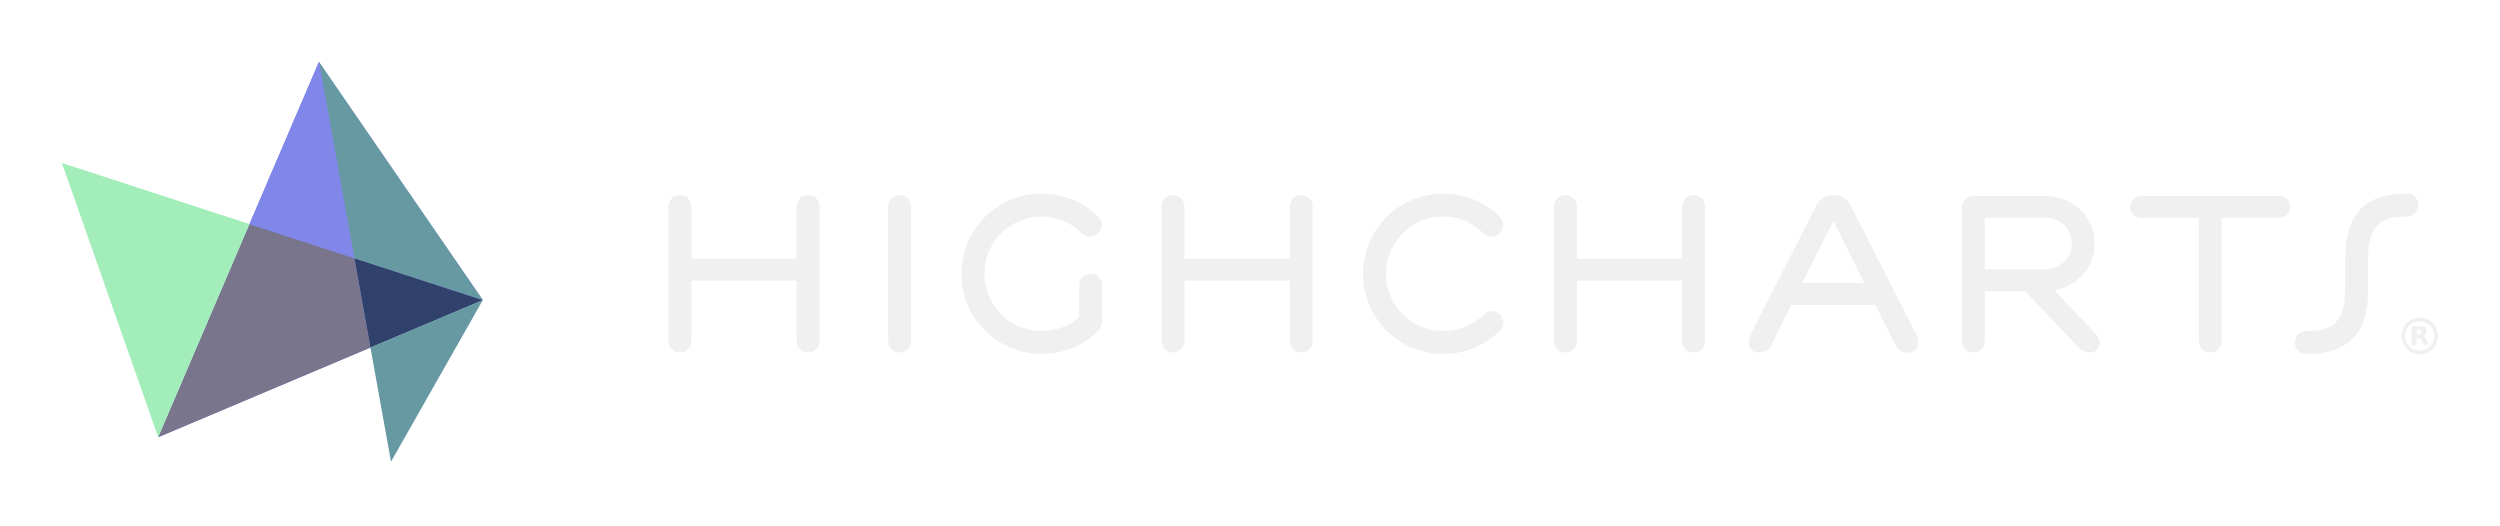
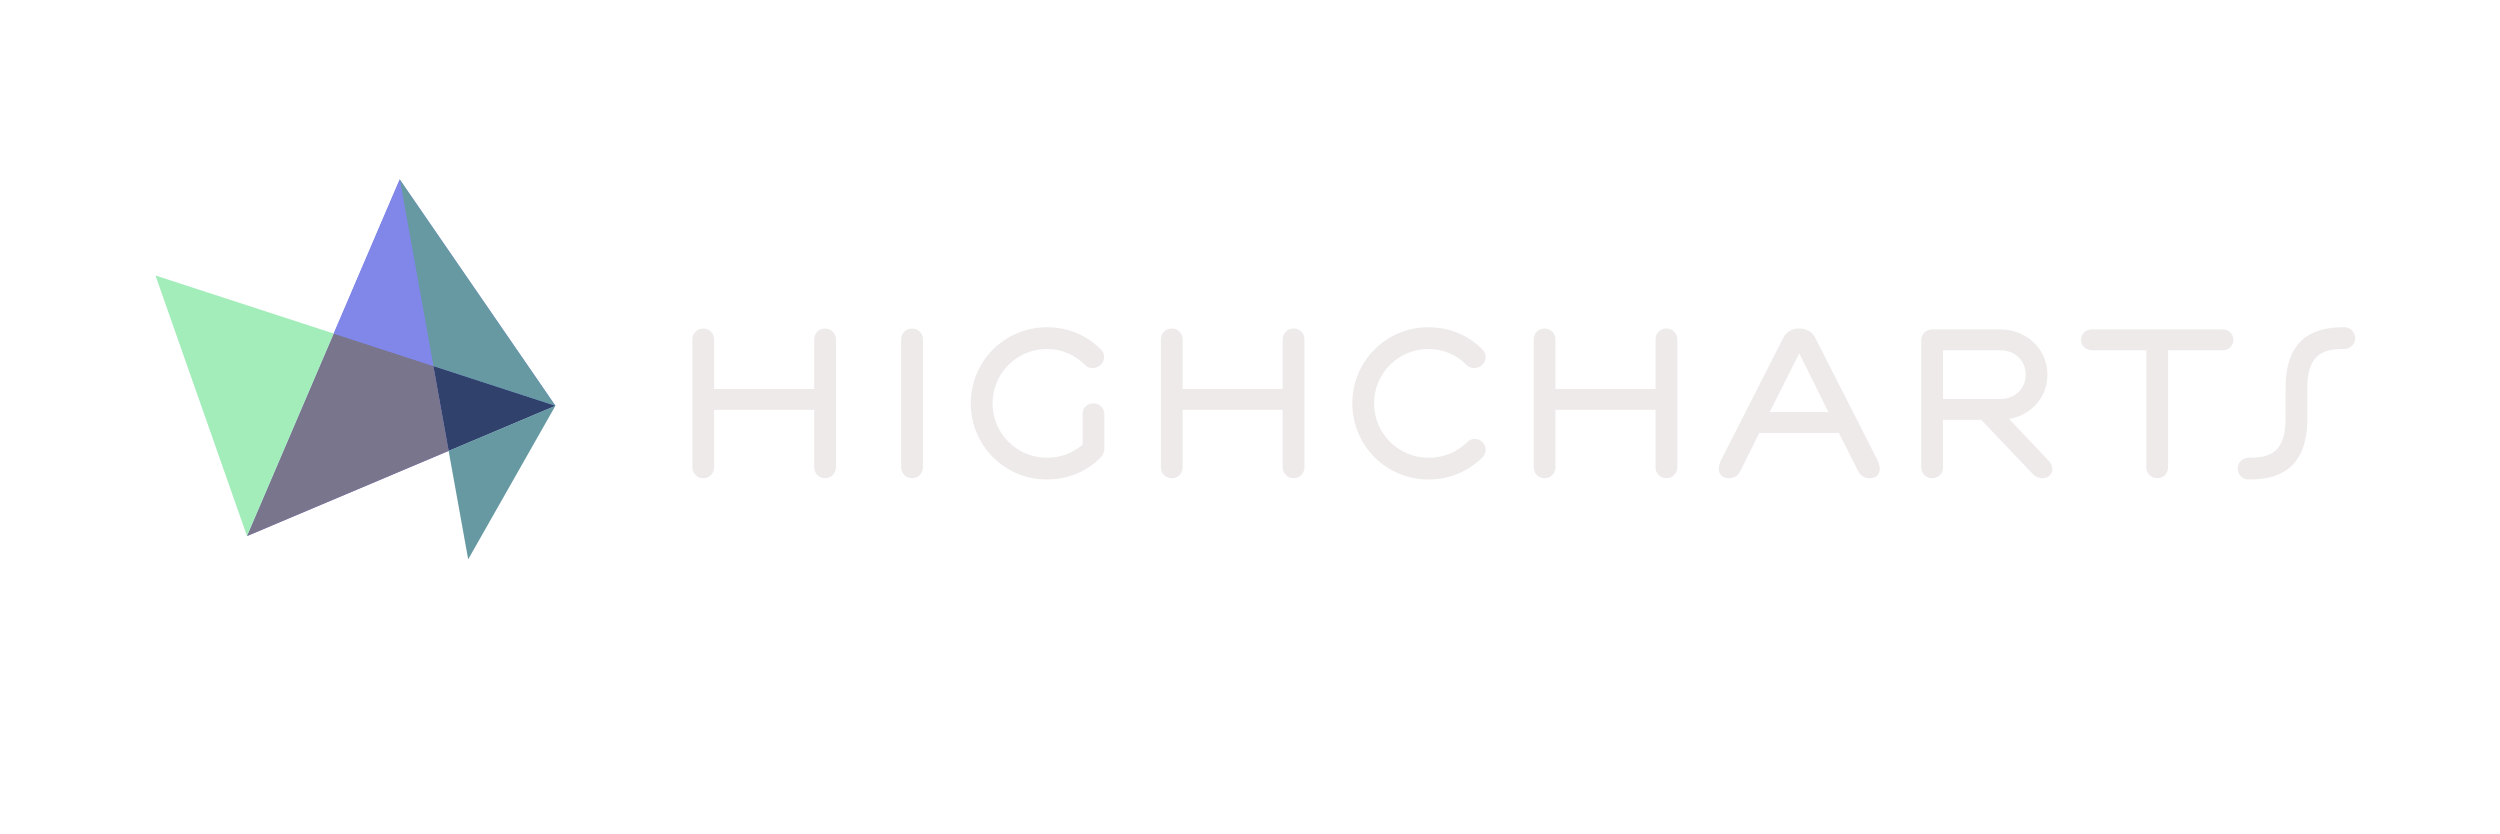
- <svg xmlns="http://www.w3.org/2000/svg" version="1.1" id="logo-highcharts" x="0px" y="0px" width="404" height="85" viewBox="0 0 404 85" xml:space="preserve">
-   <g id="symbol" transform="translate(10,10) scale(1)">
-     <polygon fill="#8087E8" points="41.539,0 30.315,26.21 15.567,60.651 49.859,46.165 68.023,38.493 " id="svg_2" stroke-width="0" stroke="#f0f0f0" fill-opacity="1" stroke-linejoin="round" />
-     <polygon fill="#30426B" points="47.258,31.73 49.86,46.165 68.024,38.493 " id="svg_3" stroke-width="0" stroke="#f0f0f0" fill-opacity="1" stroke-linejoin="round" />
-     <polygon fill="#6699A1" points="41.539,0 47.258,31.731 68.023,38.493 " id="svg_4" stroke-width="0" stroke="#f0f0f0" fill-opacity="1" stroke-linejoin="round" />
-     <polygon fill="#78758C" points="47.258,31.73 68.024,38.493 30.316,26.209 15.567,60.651 49.86,46.165 " id="svg_5" stroke-width="0" stroke="#f0f0f0" fill-opacity="1" stroke-linejoin="round" />
-     <polygon fill="#A3EDBA" points="15.567,60.651 30.315,26.21 0,16.335 " id="svg_6" stroke-width="0" stroke="#f0f0f0" fill-opacity="1" stroke-linejoin="round" />
-     <polygon fill="#6699A1" points="49.86,46.165 53.186,64.61 68.024,38.493 " id="svg_7" stroke-width="0" stroke="#f0f0f0" fill-opacity="1" stroke-linejoin="round" />
-     <polygon fill="#8087E8" points="41.539,0 30.315,26.21 47.258,31.731 " id="svg_8" stroke-width="0" stroke="#f0f0f0" fill-opacity="1" stroke-linejoin="round" />
+ <svg xmlns="http://www.w3.org/2000/svg" version="1.1" id="Warstwa_1" x="0px" y="0px" width="425.197px" height="141.732px" viewBox="0 0 425.197 141.732" enable-background="new 0 0 425.197 141.732" xml:space="preserve">
+   <g>
+     <path fill="#eeeaea" d="M138.475,69.712h-17.02v9.77c0,1.037-0.813,1.851-1.849,1.851c-1.037,0-1.85-0.813-1.85-1.851V57.725   c0-1.037,0.813-1.852,1.85-1.852c1.036,0,1.849,0.813,1.849,1.852v8.436h17.02v-8.436c0-1.037,0.814-1.852,1.85-1.852   c1.036,0,1.85,0.813,1.85,1.852v21.754c0,1.037-0.814,1.851-1.85,1.851c-1.036,0-1.85-0.813-1.85-1.851V69.712z" />
+     <path fill="#eeeaea" d="M156.973,79.479c0,1.037-0.814,1.851-1.852,1.851s-1.852-0.813-1.852-1.851V57.725   c0-1.037,0.814-1.852,1.852-1.852s1.852,0.813,1.852,1.852V79.479z" />
+     <path fill="#eeeaea" d="M184.125,70.378c0-1.036,0.814-1.774,1.852-1.774c1.034,0,1.852,0.813,1.852,1.849v5.847   c0,0.444-0.226,1.109-0.595,1.479c-2.367,2.369-5.549,3.773-9.176,3.773c-7.178,0-12.949-5.771-12.949-12.948   c0-7.181,5.771-12.949,12.949-12.949c3.627,0,6.809,1.405,9.176,3.771c0.738,0.74,0.738,1.852,0,2.592   c-0.741,0.738-1.922,0.813-2.663,0.072c-1.702-1.699-3.923-2.736-6.513-2.736c-5.104,0-9.249,4.144-9.249,9.25   c0,5.104,4.146,9.25,9.249,9.25c2.367,0,4.441-0.813,6.067-2.222V70.378z" />
+     <path fill="#eeeaea" d="M218.162,69.712h-17.019v9.77c0,1.037-0.817,1.851-1.852,1.851c-1.037,0-1.849-0.813-1.849-1.851V57.725   c0-1.037,0.812-1.852,1.849-1.852c1.034,0,1.852,0.813,1.852,1.852v8.436h17.019v-8.436c0-1.037,0.813-1.852,1.849-1.852   c1.037,0,1.852,0.813,1.852,1.852v21.754c0,1.037-0.813,1.851-1.852,1.851c-1.033,0-1.849-0.813-1.849-1.851V69.712z" />
+     <path fill="#eeeaea" d="M242.948,81.552c-7.182,0-12.949-5.771-12.949-12.948c0-7.181,5.77-12.949,12.949-12.949   c3.627,0,6.809,1.405,9.176,3.771c0.738,0.74,0.738,1.852,0,2.592c-0.741,0.738-1.925,0.813-2.666,0.072   c-1.699-1.699-3.92-2.736-6.51-2.736c-5.106,0-9.249,4.144-9.249,9.25c0,5.104,4.143,9.25,9.249,9.25   c2.59,0,4.884-0.962,6.586-2.664c0.74-0.741,1.849-0.741,2.59,0c0.738,0.738,0.738,1.85,0,2.589   C249.756,80.146,246.574,81.552,242.948,81.552z" />
+     <path fill="#eeeaea" d="M281.569,69.712h-17.02v9.77c0,1.037-0.813,1.851-1.852,1.851c-1.034,0-1.85-0.813-1.85-1.851V57.725   c0-1.037,0.813-1.852,1.85-1.852c1.035,0,1.852,0.813,1.852,1.852v8.436h17.02v-8.436c0-1.037,0.813-1.852,1.853-1.852   c1.034,0,1.849,0.813,1.849,1.852v21.754c0,1.037-0.813,1.851-1.849,1.851c-1.037,0-1.853-0.813-1.853-1.851V69.712z" />
+     <path fill="#eeeaea" d="M308.758,57.503l10.507,20.646c0.223,0.443,0.445,1.036,0.445,1.554c0,1.036-0.668,1.628-1.702,1.628   c-0.741,0-1.481-0.222-2.001-1.258l-3.253-6.438h-13.547l-3.183,6.438c-0.517,1.036-1.256,1.258-1.994,1.258   c-1.037,0-1.702-0.593-1.702-1.628c0-0.519,0.22-1.109,0.442-1.554l10.506-20.646c0.668-1.405,2.002-1.628,2.74-1.628   C306.76,55.875,308.09,56.096,308.758,57.503z M300.985,70.083h9.988l-4.957-9.99L300.985,70.083z" />
+     <path fill="#eeeaea" d="M340.159,56.023c4.441,0,8.064,3.255,8.064,7.694c0,3.923-2.813,6.884-6.511,7.549l6.731,7.104   c0.664,0.666,0.889,1.85,0.146,2.516c-0.736,0.741-2.145,0.521-2.886-0.296l-8.729-9.176h-6.511v8.142   c0,1.034-0.815,1.774-1.854,1.774c-1.033,0-1.85-0.813-1.85-1.851V57.873c0-1.035,0.814-1.85,1.85-1.85H340.159z M330.468,59.575   v8.288h9.691c2.59,0,4.367-1.776,4.367-4.146c0-2.365-1.777-4.144-4.367-4.144L330.468,59.575L330.468,59.575z" />
+     <path fill="#eeeaea" d="M365.047,59.575h-9.249c-1.033,0-1.849-0.74-1.849-1.776c0-1.034,0.813-1.773,1.849-1.773h22.201   c1.037,0,1.852,0.74,1.852,1.773c0,1.037-0.813,1.776-1.852,1.776h-9.249V79.48c0,1.037-0.813,1.851-1.849,1.851   c-1.037,0-1.854-0.813-1.854-1.851V59.575z" />
+     <path fill="#eeeaea" d="M388.724,66.013c0-9.25,5.698-10.359,9.99-10.359c1.035,0,1.85,0.813,1.85,1.85   c0,1.036-0.813,1.851-1.85,1.851c-3.479,0-6.29,0.738-6.29,6.66v5.18c0,9.25-5.698,10.358-9.989,10.358   c-1.035,0-1.85-0.813-1.85-1.85s0.814-1.85,1.85-1.85c3.479,0,6.289-0.74,6.289-6.66V66.013z" />
  </g>
-   <g id="text-highcharts" transform="translate(108.024,31.29105) scale(1)">
-     <path fill="#f0f0f0" d="M20.719,14.058 h-17.02 v9.77 c0,1.037 -0.813,1.851 -1.849,1.851 c-1.037,0 -1.85,-0.813 -1.85,-1.851 V2.071 c0,-1.037 0.813,-1.852 1.85,-1.852 c1.036,0 1.849,0.813 1.849,1.852 v8.436 h17.02 v-8.436 c0,-1.037 0.814,-1.852 1.85,-1.852 c1.036,0 1.85,0.813 1.85,1.852 v21.754 c0,1.037 -0.814,1.851 -1.85,1.851 c-1.036,0 -1.85,-0.813 -1.85,-1.851 V14.058 z" id="svg_2" stroke-width="0px" stroke="#f0f0f0" />
-     <path fill="#f0f0f0" d="M39.217,23.825 c0,1.037 -0.814,1.851 -1.852,1.851 s-1.852,-0.813 -1.852,-1.851 V2.071 c0,-1.037 0.814,-1.852 1.852,-1.852 s1.852,0.813 1.852,1.852 V23.825 z" id="svg_3" stroke-width="0px" stroke="#f0f0f0" />
-     <path fill="#f0f0f0" d="M66.369,14.724 c0,-1.036 0.814,-1.774 1.852,-1.774 c1.034,0 1.852,0.813 1.852,1.849 v5.847 c0,0.444 -0.226,1.109 -0.595,1.479 c-2.367,2.369 -5.549,3.773 -9.176,3.773 c-7.178,0 -12.949,-5.771 -12.949,-12.948 c0,-7.181 5.771,-12.949 12.949,-12.949 c3.627,0 6.809,1.405 9.176,3.771 c0.738,0.74 0.738,1.852 0,2.592 c-0.741,0.738 -1.922,0.813 -2.663,0.072 c-1.702,-1.699 -3.923,-2.736 -6.513,-2.736 c-5.104,0 -9.249,4.144 -9.249,9.25 c0,5.104 4.146,9.25 9.249,9.25 c2.367,0 4.441,-0.813 6.067,-2.222 V14.724 z" id="svg_4" stroke-width="0px" stroke="#f0f0f0" />
-     <path fill="#f0f0f0" d="M100.406,14.058 h-17.019 v9.77 c0,1.037 -0.817,1.851 -1.852,1.851 c-1.037,0 -1.849,-0.813 -1.849,-1.851 V2.071 c0,-1.037 0.812,-1.852 1.849,-1.852 c1.034,0 1.852,0.813 1.852,1.852 v8.436 h17.019 v-8.436 c0,-1.037 0.813,-1.852 1.849,-1.852 c1.037,0 1.852,0.813 1.852,1.852 v21.754 c0,1.037 -0.813,1.851 -1.852,1.851 c-1.033,0 -1.849,-0.813 -1.849,-1.851 V14.058 z" id="svg_5" stroke-width="0px" stroke="#f0f0f0" />
-     <path fill="#f0f0f0" d="M125.192,25.898 c-7.182,0 -12.949,-5.771 -12.949,-12.948 c0,-7.181 5.77,-12.949 12.949,-12.949 c3.627,0 6.809,1.405 9.176,3.771 c0.738,0.74 0.738,1.852 0,2.592 c-0.741,0.738 -1.925,0.813 -2.666,0.072 c-1.699,-1.699 -3.92,-2.736 -6.51,-2.736 c-5.106,0 -9.249,4.144 -9.249,9.25 c0,5.104 4.143,9.25 9.249,9.25 c2.59,0 4.884,-0.962 6.586,-2.664 c0.74,-0.741 1.849,-0.741 2.59,0 c0.738,0.738 0.738,1.85 0,2.589 C132,24.492 128.818,25.898 125.192,25.898 z" id="svg_6" stroke-width="0px" stroke="#f0f0f0" />
-     <path fill="#f0f0f0" d="M163.813,14.058 h-17.02 v9.77 c0,1.037 -0.813,1.851 -1.852,1.851 c-1.034,0 -1.85,-0.813 -1.85,-1.851 V2.071 c0,-1.037 0.813,-1.852 1.85,-1.852 c1.035,0 1.852,0.813 1.852,1.852 v8.436 h17.02 v-8.436 c0,-1.037 0.813,-1.852 1.853,-1.852 c1.034,0 1.849,0.813 1.849,1.852 v21.754 c0,1.037 -0.813,1.851 -1.849,1.851 c-1.037,0 -1.853,-0.813 -1.853,-1.851 V14.058 z" id="svg_7" stroke-width="0px" stroke="#f0f0f0" />
-     <path fill="#f0f0f0" d="M191.002,1.849 l10.507,20.646 c0.223,0.443 0.445,1.036 0.445,1.554 c0,1.036 -0.668,1.628 -1.702,1.628 c-0.741,0 -1.481,-0.222 -2.001,-1.258 l-3.253,-6.438 h-13.547 l-3.183,6.438 c-0.517,1.036 -1.256,1.258 -1.994,1.258 c-1.037,0 -1.702,-0.593 -1.702,-1.628 c0,-0.519 0.22,-1.109 0.442,-1.554 l10.506,-20.646 c0.668,-1.405 2.002,-1.628 2.74,-1.628 C189.004,0.221 190.334,0.442 191.002,1.849 zM183.229,14.429 h9.988 l-4.957,-9.99 L183.229,14.429 z" id="svg_8" stroke-width="0px" stroke="#f0f0f0" />
-     <path fill="#f0f0f0" d="M222.403,0.369 c4.441,0 8.064,3.255 8.064,7.694 c0,3.923 -2.813,6.884 -6.511,7.549 l6.731,7.104 c0.664,0.666 0.889,1.85 0.146,2.516 c-0.736,0.741 -2.145,0.521 -2.886,-0.296 l-8.729,-9.176 h-6.511 v8.142 c0,1.034 -0.815,1.774 -1.854,1.774 c-1.033,0 -1.85,-0.813 -1.85,-1.851 V2.219 c0,-1.035 0.814,-1.85 1.85,-1.85 H222.403 zM212.712,3.921 v8.288 h9.691 c2.59,0 4.367,-1.776 4.367,-4.146 c0,-2.365 -1.777,-4.144 -4.367,-4.144 L212.712,3.921 L212.712,3.921 z" id="svg_9" stroke-width="0px" stroke="#f0f0f0" />
-     <path fill="#f0f0f0" d="M247.291,3.921 h-9.249 c-1.033,0 -1.849,-0.74 -1.849,-1.776 c0,-1.034 0.813,-1.773 1.849,-1.773 h22.201 c1.037,0 1.852,0.74 1.852,1.773 c0,1.037 -0.813,1.776 -1.852,1.776 h-9.249 V23.826 c0,1.037 -0.813,1.851 -1.849,1.851 c-1.037,0 -1.854,-0.813 -1.854,-1.851 V3.921 z" id="svg_10" stroke-width="0px" stroke="#f0f0f0" />
-     <path fill="#f0f0f0" d="M270.968,10.359 c0,-9.25 5.698,-10.359 9.99,-10.359 c1.035,0 1.85,0.813 1.85,1.85 c0,1.036 -0.813,1.851 -1.85,1.851 c-3.479,0 -6.29,0.738 -6.29,6.66 v5.18 c0,9.25 -5.698,10.358 -9.989,10.358 c-1.035,0 -1.85,-0.813 -1.85,-1.85 s0.814,-1.85 1.85,-1.85 c3.479,0 6.289,-0.74 6.289,-6.66 V10.359 z" id="svg_11" stroke-width="0px" stroke="#f0f0f0" />
-     <g transform="translate(280, 20) scale(0.03)">
-       <circle cx="100" cy="100" r="88.5" fill="none" stroke="#f0f0f0" stroke-width="20" />
-       <path d="M94.6 92C100.1 92 104.1 90.9 106.5 88.8C108.9 86.8 110.2 83.4 110.2 78.6C110.2 73.9 108.9 70.6 106.5 68.5C104.1 66.5 100.1 65.5 94.6 65.5L83.4 65.5L83.4 92L94.6 92M83.4 110.3L83.4 149.3L56.8 149.3L56.8 46.2L97.4 46.2C111 46.2 120.9 48.5 127.2 53.1C133.6 57.6 136.7 64.8 136.7 74.7C136.7 81.5 135.1 87.1 131.8 91.5C128.5 95.8 123.6 99.1 116.9 101.1C120.6 102 123.8 103.9 126.7 106.8C129.6 109.7 132.5 114.1 135.4 120.1L149.9 149.3L121.6 149.3L109 123.7C106.5 118.6 103.9 115 101.3 113.2C98.7 111.3 95.2 110.3 90.9 110.3L83.4 110.3" stroke-width="0px" stroke="#f0f0f0" fill="#f0f0f0" />
-     </g>
-   </g>
+   <polygon fill="#8087E8" points="67.981,30.52 56.757,56.73 42.009,91.171 76.301,76.685 94.465,69.013 " />
+   <polygon fill="#30426B" points="73.7,62.25 76.302,76.685 94.466,69.013 " />
+   <polygon fill="#6699A1" points="67.981,30.52 73.7,62.251 94.465,69.013 " />
+   <polygon fill="#78758C" points="73.7,62.25 94.466,69.013 56.758,56.729 42.009,91.171 76.302,76.685 " />
+   <polygon fill="#A3EDBA" points="42.009,91.171 56.757,56.73 26.442,46.855 " />
+   <polygon fill="#6699A1" points="76.302,76.685 79.628,95.13 94.466,69.013 " />
+   <polygon fill="#8087E8" points="67.981,30.52 56.757,56.73 73.7,62.251 " />
</svg>
